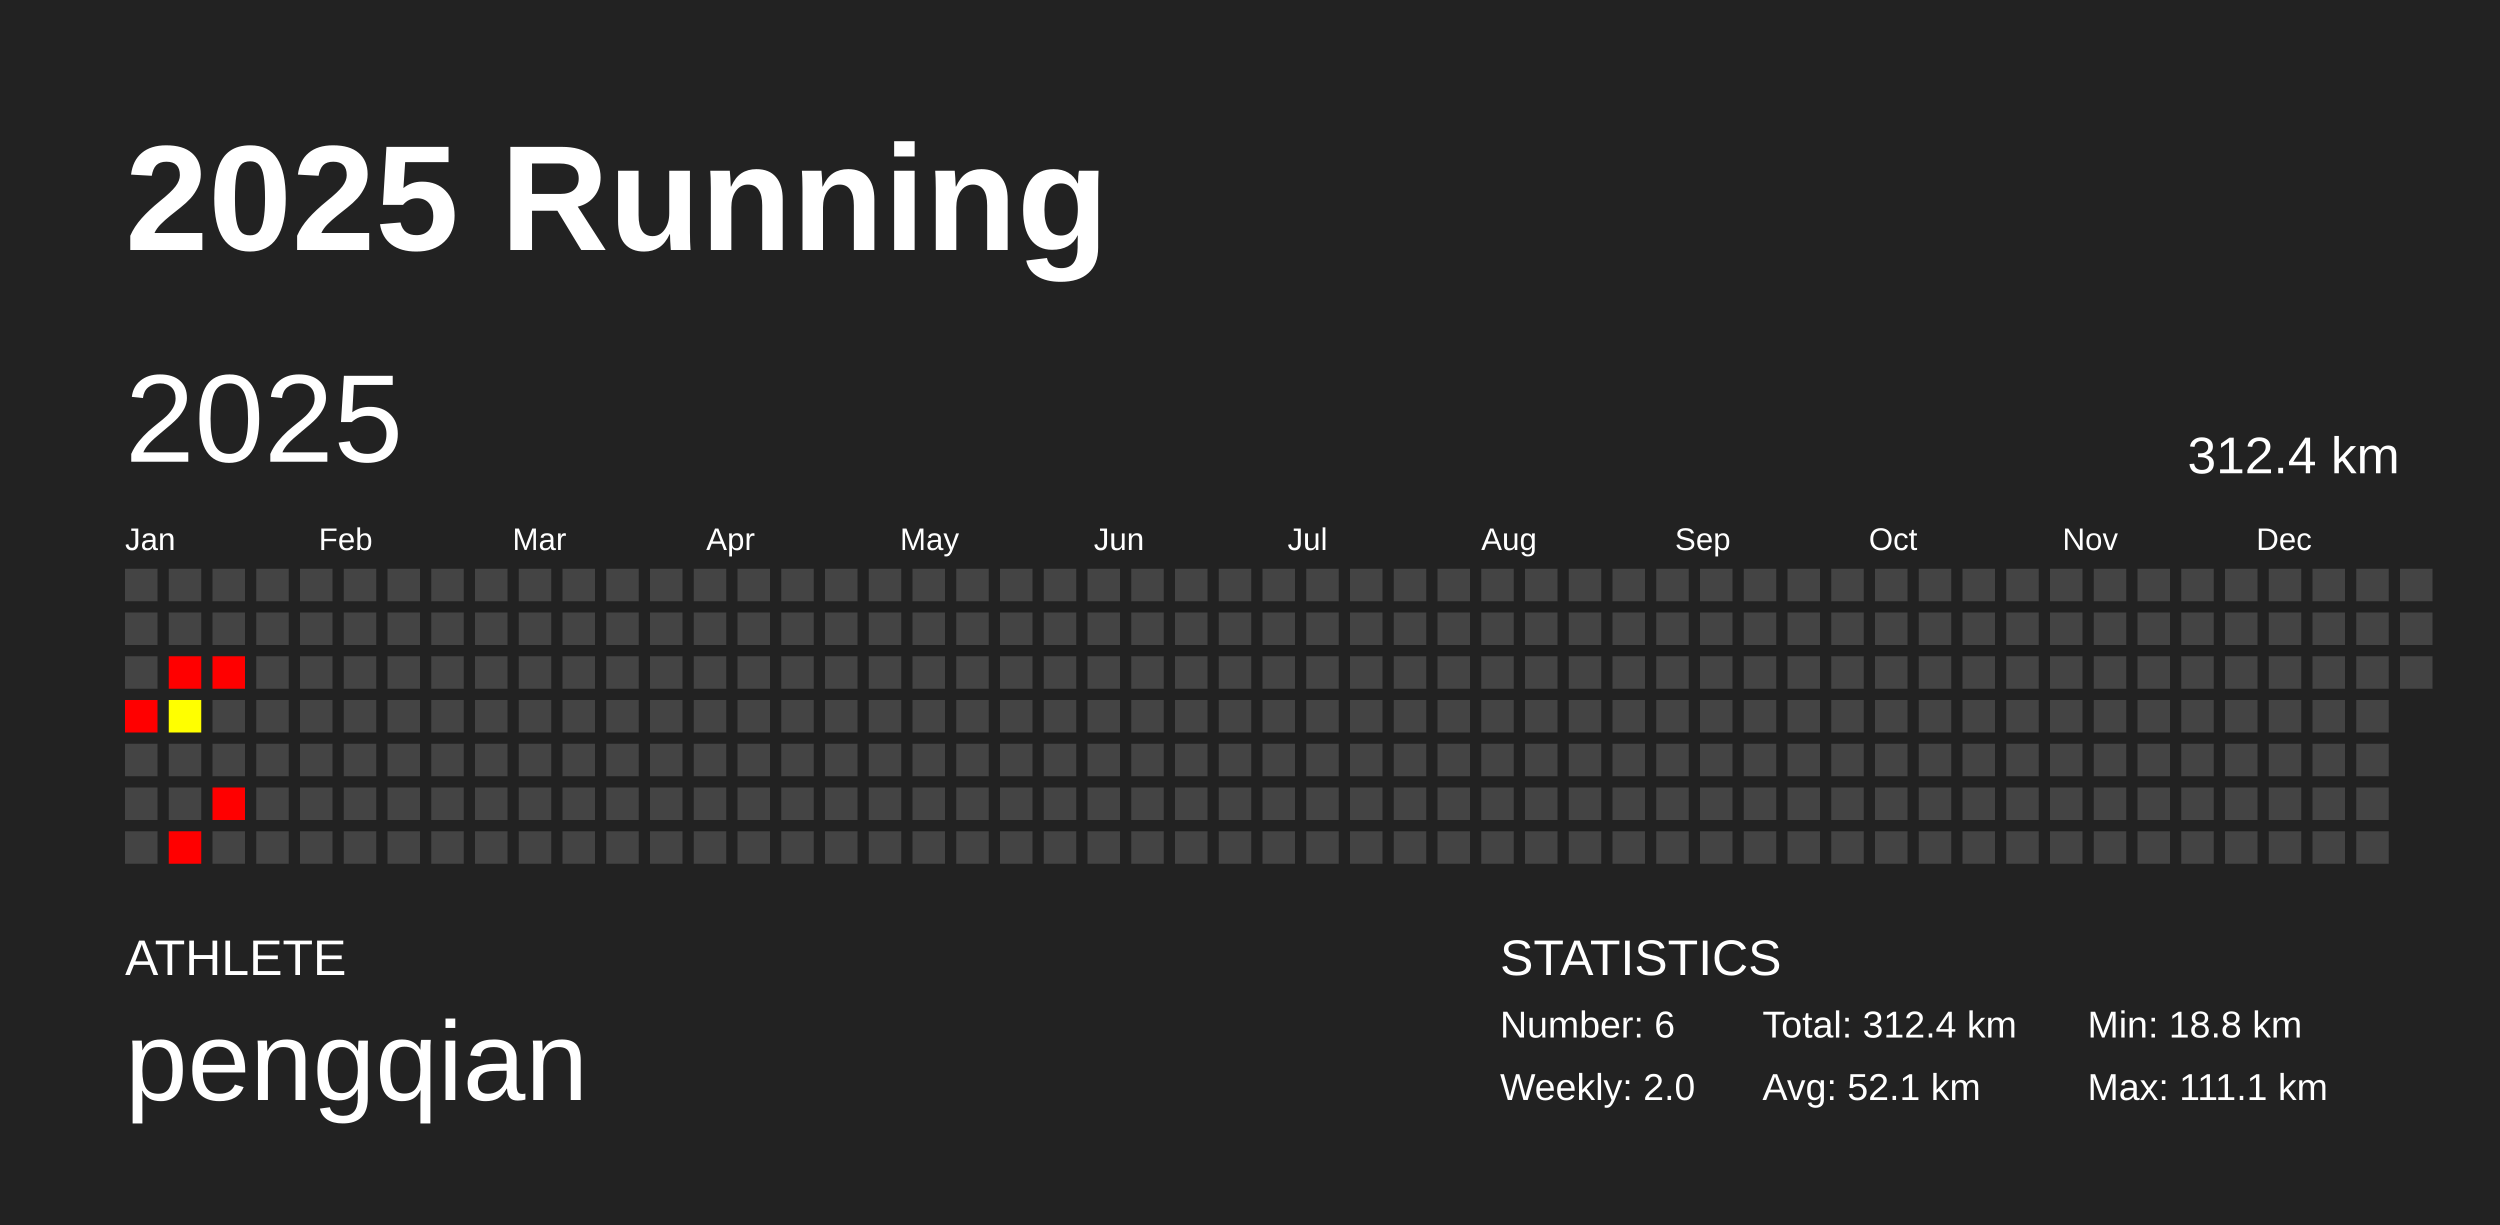
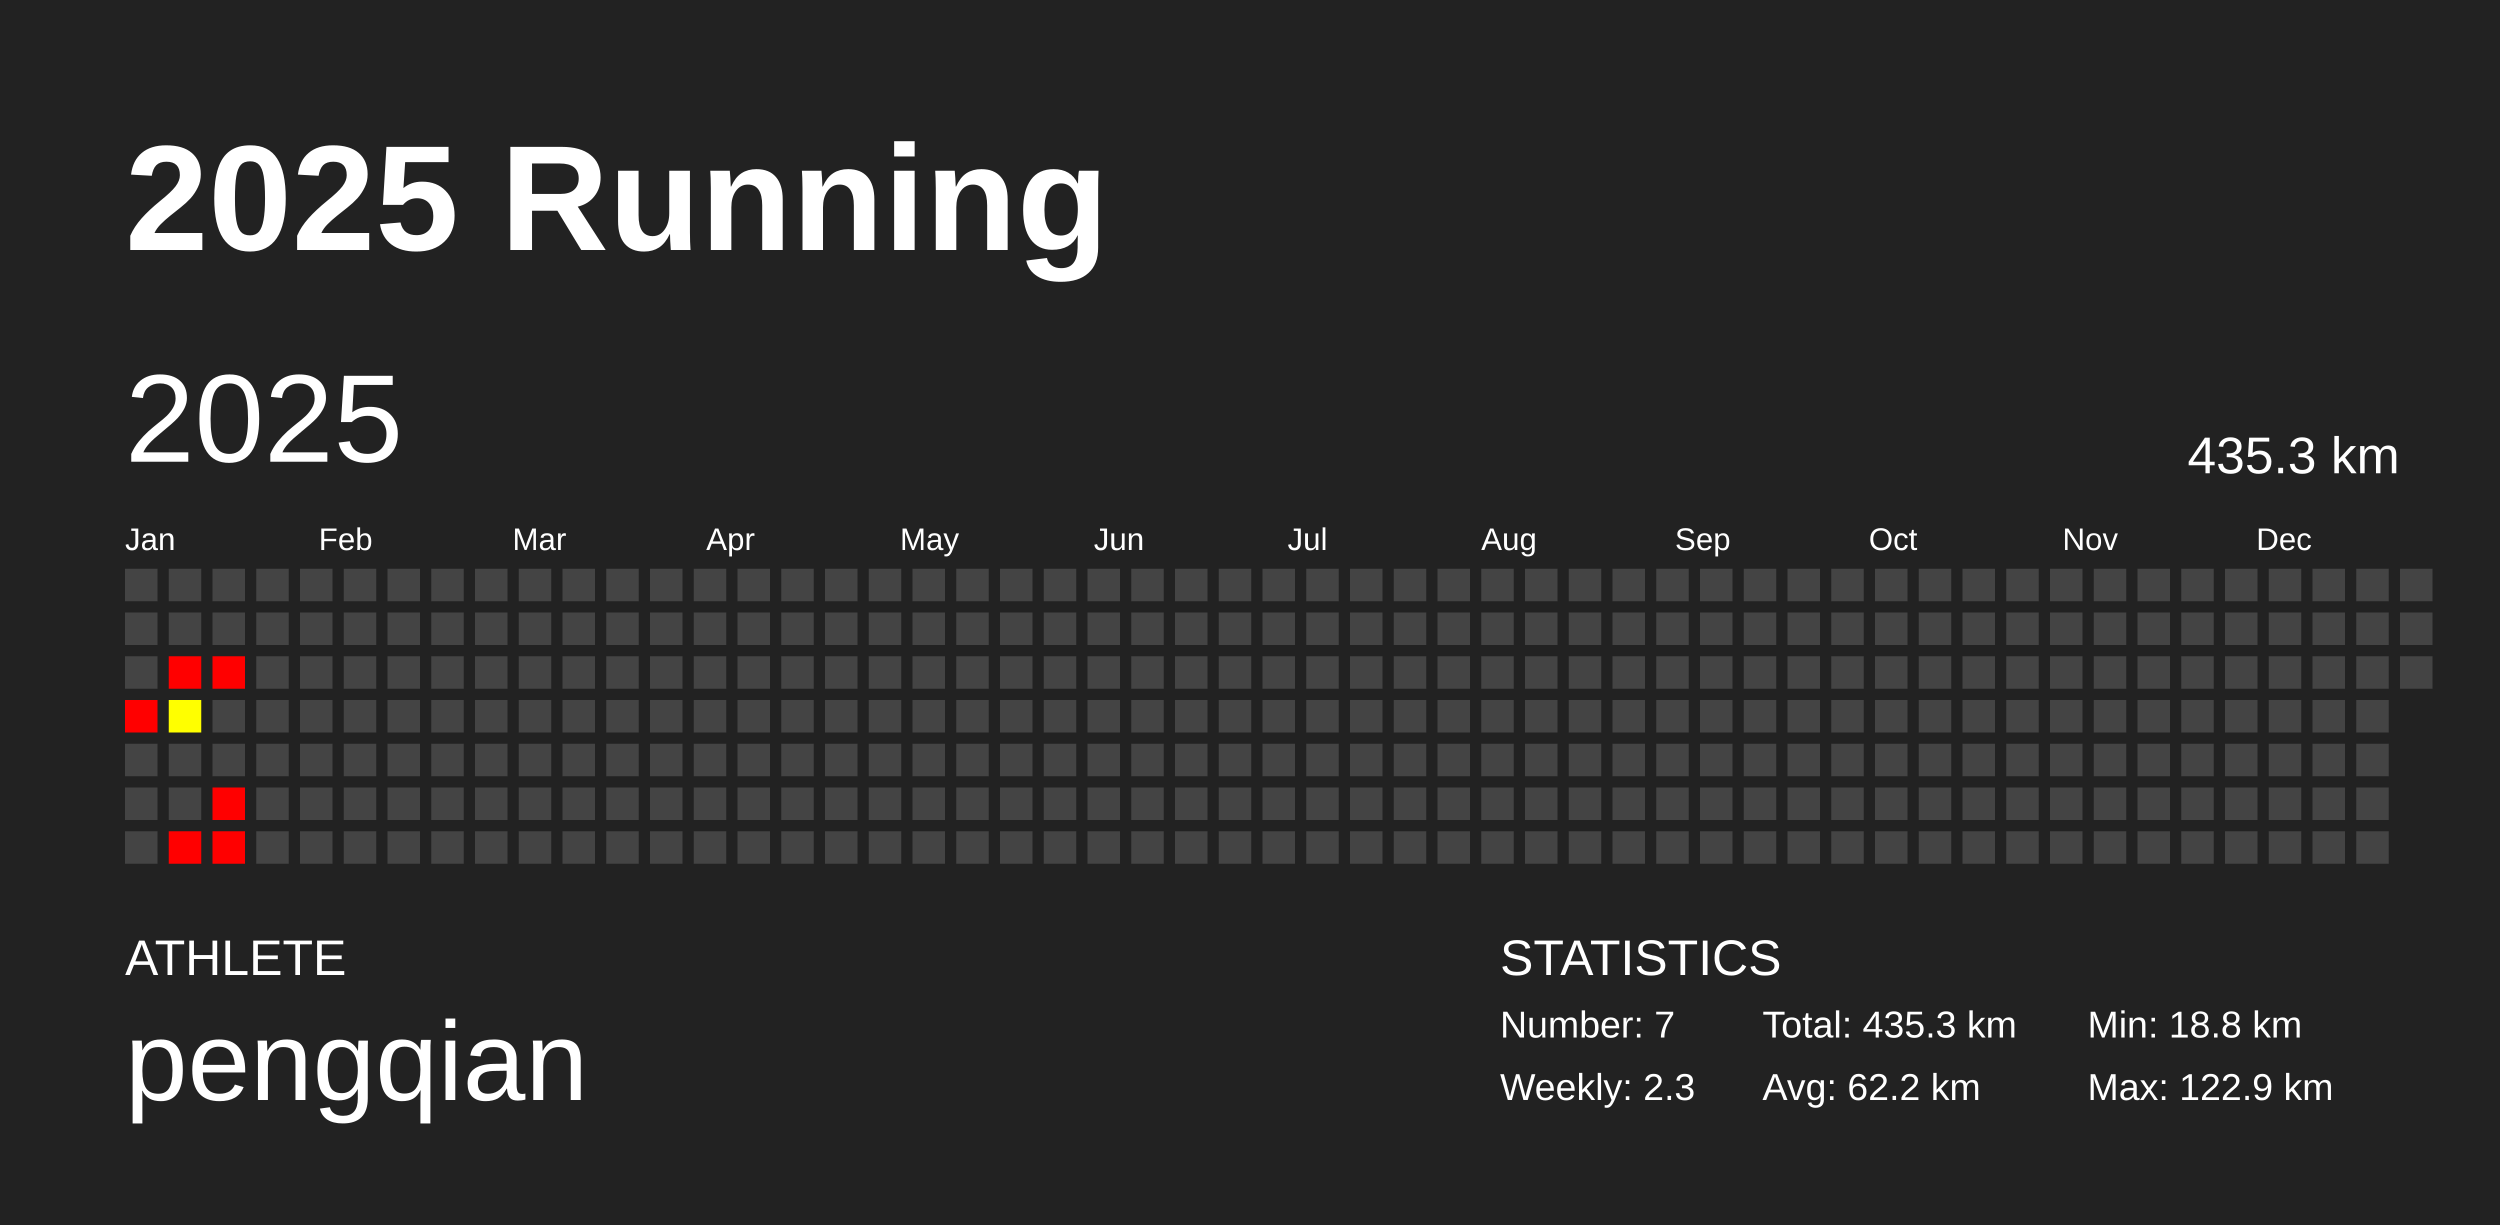
<svg xmlns="http://www.w3.org/2000/svg" baseProfile="full" height="98mm" version="1.1" viewBox="0,0,200,98" width="200mm">
  <defs />
  <rect fill="#222222" height="98" width="200" x="0" y="0" />
  <text fill="#FFFFFF" style="font-size:12px; font-family:Arial; font-weight:bold;" x="10" y="20">2025 Running</text>
  <text fill="#FFFFFF" style="font-size:4px; font-family:Arial" x="10" y="78">ATHLETE</text>
  <text fill="#FFFFFF" style="font-size:9px; font-family:Arial" x="10" y="88">pengqian</text>
  <text fill="#FFFFFF" style="font-size:4px; font-family:Arial" x="120" y="78">STATISTICS</text>
-   <text fill="#FFFFFF" style="font-size:3px; font-family:Arial" x="120" y="83">Number: 6</text>
-   <text fill="#FFFFFF" style="font-size:3px; font-family:Arial" x="120" y="88">Weekly: 2.0</text>
-   <text fill="#FFFFFF" style="font-size:3px; font-family:Arial" x="141" y="83">Total: 312.4 km</text>
-   <text fill="#FFFFFF" style="font-size:3px; font-family:Arial" x="141" y="88">Avg: 52.1 km</text>
+   <text fill="#FFFFFF" style="font-size:3px; font-family:Arial" x="120" y="83">Number: 7</text>
+   <text fill="#FFFFFF" style="font-size:3px; font-family:Arial" x="120" y="88">Weekly: 2.3</text>
+   <text fill="#FFFFFF" style="font-size:3px; font-family:Arial" x="141" y="83">Total: 435.3 km</text>
+   <text fill="#FFFFFF" style="font-size:3px; font-family:Arial" x="141" y="88">Avg: 62.2 km</text>
  <text fill="#FFFFFF" style="font-size:3px; font-family:Arial" x="167" y="83">Min: 18.8 km</text>
-   <text fill="#FFFFFF" style="font-size:3px; font-family:Arial" x="167" y="88">Max: 111.1 km</text>
+   <text fill="#FFFFFF" style="font-size:3px; font-family:Arial" x="167" y="88">Max: 122.9 km</text>
  <text dominant-baseline="hanging" fill="#FFFFFF" style="font-size:10.0px; font-family:Arial;" x="10" y="30">2025</text>
-   <text dominant-baseline="hanging" fill="#FFFFFF" style="font-size:4.125px; font-family:Arial;" x="175" y="35">312.4 km</text>
+   <text dominant-baseline="hanging" fill="#FFFFFF" style="font-size:4.125px; font-family:Arial;" x="175" y="35">435.3 km</text>
  <text fill="#FFFFFF" style="font-size:2.5px; font-family:Arial" x="10.0" y="44">Jan</text>
  <text fill="#FFFFFF" style="font-size:2.5px; font-family:Arial" x="25.5" y="44">Feb</text>
  <text fill="#FFFFFF" style="font-size:2.5px; font-family:Arial" x="41.0" y="44">Mar</text>
  <text fill="#FFFFFF" style="font-size:2.5px; font-family:Arial" x="56.5" y="44">Apr</text>
  <text fill="#FFFFFF" style="font-size:2.5px; font-family:Arial" x="72.0" y="44">May</text>
  <text fill="#FFFFFF" style="font-size:2.5px; font-family:Arial" x="87.5" y="44">Jun</text>
  <text fill="#FFFFFF" style="font-size:2.5px; font-family:Arial" x="103.0" y="44">Jul</text>
  <text fill="#FFFFFF" style="font-size:2.5px; font-family:Arial" x="118.5" y="44">Aug</text>
  <text fill="#FFFFFF" style="font-size:2.5px; font-family:Arial" x="134.0" y="44">Sep</text>
  <text fill="#FFFFFF" style="font-size:2.5px; font-family:Arial" x="149.5" y="44">Oct</text>
  <text fill="#FFFFFF" style="font-size:2.5px; font-family:Arial" x="165.0" y="44">Nov</text>
  <text fill="#FFFFFF" style="font-size:2.5px; font-family:Arial" x="180.5" y="44">Dec</text>
  <rect fill="#444444" height="2.6" width="2.6" x="10.0" y="45.5" />
  <rect fill="#444444" height="2.6" width="2.6" x="10.0" y="49.0" />
  <rect fill="#444444" height="2.6" width="2.6" x="10.0" y="52.5" />
  <rect fill="red" height="2.6" width="2.6" x="10.0" y="56.0" />
  <rect fill="#444444" height="2.6" width="2.6" x="10.0" y="59.5" />
  <rect fill="#444444" height="2.6" width="2.6" x="10.0" y="63.0" />
  <rect fill="#444444" height="2.6" width="2.6" x="10.0" y="66.5" />
  <rect fill="#444444" height="2.6" width="2.6" x="13.5" y="45.5" />
  <rect fill="#444444" height="2.6" width="2.6" x="13.5" y="49.0" />
  <rect fill="red" height="2.6" width="2.6" x="13.5" y="52.5" />
  <rect fill="#ffff00" height="2.6" width="2.6" x="13.5" y="56.0" />
  <rect fill="#444444" height="2.6" width="2.6" x="13.5" y="59.5" />
  <rect fill="#444444" height="2.6" width="2.6" x="13.5" y="63.0" />
  <rect fill="red" height="2.6" width="2.6" x="13.5" y="66.5" />
  <rect fill="#444444" height="2.6" width="2.6" x="17.0" y="45.5" />
  <rect fill="#444444" height="2.6" width="2.6" x="17.0" y="49.0" />
  <rect fill="red" height="2.6" width="2.6" x="17.0" y="52.5" />
  <rect fill="#444444" height="2.6" width="2.6" x="17.0" y="56.0" />
  <rect fill="#444444" height="2.6" width="2.6" x="17.0" y="59.5" />
  <rect fill="red" height="2.6" width="2.6" x="17.0" y="63.0" />
-   <rect fill="#444444" height="2.6" width="2.6" x="17.0" y="66.5" />
+   <rect fill="red" height="2.6" width="2.6" x="17.0" y="66.5" />
  <rect fill="#444444" height="2.6" width="2.6" x="20.5" y="45.5" />
  <rect fill="#444444" height="2.6" width="2.6" x="20.5" y="49.0" />
  <rect fill="#444444" height="2.6" width="2.6" x="20.5" y="52.5" />
  <rect fill="#444444" height="2.6" width="2.6" x="20.5" y="56.0" />
  <rect fill="#444444" height="2.6" width="2.6" x="20.5" y="59.5" />
  <rect fill="#444444" height="2.6" width="2.6" x="20.5" y="63.0" />
  <rect fill="#444444" height="2.6" width="2.6" x="20.5" y="66.5" />
  <rect fill="#444444" height="2.6" width="2.6" x="24.0" y="45.5" />
  <rect fill="#444444" height="2.6" width="2.6" x="24.0" y="49.0" />
  <rect fill="#444444" height="2.6" width="2.6" x="24.0" y="52.5" />
  <rect fill="#444444" height="2.6" width="2.6" x="24.0" y="56.0" />
  <rect fill="#444444" height="2.6" width="2.6" x="24.0" y="59.5" />
  <rect fill="#444444" height="2.6" width="2.6" x="24.0" y="63.0" />
  <rect fill="#444444" height="2.6" width="2.6" x="24.0" y="66.5" />
  <rect fill="#444444" height="2.6" width="2.6" x="27.5" y="45.5" />
  <rect fill="#444444" height="2.6" width="2.6" x="27.5" y="49.0" />
  <rect fill="#444444" height="2.6" width="2.6" x="27.5" y="52.5" />
  <rect fill="#444444" height="2.6" width="2.6" x="27.5" y="56.0" />
  <rect fill="#444444" height="2.6" width="2.6" x="27.5" y="59.5" />
  <rect fill="#444444" height="2.6" width="2.6" x="27.5" y="63.0" />
  <rect fill="#444444" height="2.6" width="2.6" x="27.5" y="66.5" />
  <rect fill="#444444" height="2.6" width="2.6" x="31.0" y="45.5" />
  <rect fill="#444444" height="2.6" width="2.6" x="31.0" y="49.0" />
  <rect fill="#444444" height="2.6" width="2.6" x="31.0" y="52.5" />
  <rect fill="#444444" height="2.6" width="2.6" x="31.0" y="56.0" />
  <rect fill="#444444" height="2.6" width="2.6" x="31.0" y="59.5" />
  <rect fill="#444444" height="2.6" width="2.6" x="31.0" y="63.0" />
  <rect fill="#444444" height="2.6" width="2.6" x="31.0" y="66.5" />
  <rect fill="#444444" height="2.6" width="2.6" x="34.5" y="45.5" />
  <rect fill="#444444" height="2.6" width="2.6" x="34.5" y="49.0" />
  <rect fill="#444444" height="2.6" width="2.6" x="34.5" y="52.5" />
  <rect fill="#444444" height="2.6" width="2.6" x="34.5" y="56.0" />
  <rect fill="#444444" height="2.6" width="2.6" x="34.5" y="59.5" />
  <rect fill="#444444" height="2.6" width="2.6" x="34.5" y="63.0" />
  <rect fill="#444444" height="2.6" width="2.6" x="34.5" y="66.5" />
  <rect fill="#444444" height="2.6" width="2.6" x="38.0" y="45.5" />
  <rect fill="#444444" height="2.6" width="2.6" x="38.0" y="49.0" />
  <rect fill="#444444" height="2.6" width="2.6" x="38.0" y="52.5" />
  <rect fill="#444444" height="2.6" width="2.6" x="38.0" y="56.0" />
  <rect fill="#444444" height="2.6" width="2.6" x="38.0" y="59.5" />
  <rect fill="#444444" height="2.6" width="2.6" x="38.0" y="63.0" />
  <rect fill="#444444" height="2.6" width="2.6" x="38.0" y="66.5" />
  <rect fill="#444444" height="2.6" width="2.6" x="41.5" y="45.5" />
  <rect fill="#444444" height="2.6" width="2.6" x="41.5" y="49.0" />
  <rect fill="#444444" height="2.6" width="2.6" x="41.5" y="52.5" />
  <rect fill="#444444" height="2.6" width="2.6" x="41.5" y="56.0" />
  <rect fill="#444444" height="2.6" width="2.6" x="41.5" y="59.5" />
  <rect fill="#444444" height="2.6" width="2.6" x="41.5" y="63.0" />
  <rect fill="#444444" height="2.6" width="2.6" x="41.5" y="66.5" />
  <rect fill="#444444" height="2.6" width="2.6" x="45.0" y="45.5" />
  <rect fill="#444444" height="2.6" width="2.6" x="45.0" y="49.0" />
  <rect fill="#444444" height="2.6" width="2.6" x="45.0" y="52.5" />
  <rect fill="#444444" height="2.6" width="2.6" x="45.0" y="56.0" />
  <rect fill="#444444" height="2.6" width="2.6" x="45.0" y="59.5" />
  <rect fill="#444444" height="2.6" width="2.6" x="45.0" y="63.0" />
  <rect fill="#444444" height="2.6" width="2.6" x="45.0" y="66.5" />
  <rect fill="#444444" height="2.6" width="2.6" x="48.5" y="45.5" />
  <rect fill="#444444" height="2.6" width="2.6" x="48.5" y="49.0" />
  <rect fill="#444444" height="2.6" width="2.6" x="48.5" y="52.5" />
  <rect fill="#444444" height="2.6" width="2.6" x="48.5" y="56.0" />
  <rect fill="#444444" height="2.6" width="2.6" x="48.5" y="59.5" />
  <rect fill="#444444" height="2.6" width="2.6" x="48.5" y="63.0" />
  <rect fill="#444444" height="2.6" width="2.6" x="48.5" y="66.5" />
  <rect fill="#444444" height="2.6" width="2.6" x="52.0" y="45.5" />
  <rect fill="#444444" height="2.6" width="2.6" x="52.0" y="49.0" />
  <rect fill="#444444" height="2.6" width="2.6" x="52.0" y="52.5" />
  <rect fill="#444444" height="2.6" width="2.6" x="52.0" y="56.0" />
  <rect fill="#444444" height="2.6" width="2.6" x="52.0" y="59.5" />
  <rect fill="#444444" height="2.6" width="2.6" x="52.0" y="63.0" />
  <rect fill="#444444" height="2.6" width="2.6" x="52.0" y="66.5" />
  <rect fill="#444444" height="2.6" width="2.6" x="55.5" y="45.5" />
  <rect fill="#444444" height="2.6" width="2.6" x="55.5" y="49.0" />
  <rect fill="#444444" height="2.6" width="2.6" x="55.5" y="52.5" />
  <rect fill="#444444" height="2.6" width="2.6" x="55.5" y="56.0" />
  <rect fill="#444444" height="2.6" width="2.6" x="55.5" y="59.5" />
  <rect fill="#444444" height="2.6" width="2.6" x="55.5" y="63.0" />
  <rect fill="#444444" height="2.6" width="2.6" x="55.5" y="66.5" />
  <rect fill="#444444" height="2.6" width="2.6" x="59.0" y="45.5" />
  <rect fill="#444444" height="2.6" width="2.6" x="59.0" y="49.0" />
  <rect fill="#444444" height="2.6" width="2.6" x="59.0" y="52.5" />
  <rect fill="#444444" height="2.6" width="2.6" x="59.0" y="56.0" />
  <rect fill="#444444" height="2.6" width="2.6" x="59.0" y="59.5" />
  <rect fill="#444444" height="2.6" width="2.6" x="59.0" y="63.0" />
  <rect fill="#444444" height="2.6" width="2.6" x="59.0" y="66.5" />
  <rect fill="#444444" height="2.6" width="2.6" x="62.5" y="45.5" />
  <rect fill="#444444" height="2.6" width="2.6" x="62.5" y="49.0" />
  <rect fill="#444444" height="2.6" width="2.6" x="62.5" y="52.5" />
  <rect fill="#444444" height="2.6" width="2.6" x="62.5" y="56.0" />
  <rect fill="#444444" height="2.6" width="2.6" x="62.5" y="59.5" />
  <rect fill="#444444" height="2.6" width="2.6" x="62.5" y="63.0" />
  <rect fill="#444444" height="2.6" width="2.6" x="62.5" y="66.5" />
  <rect fill="#444444" height="2.6" width="2.6" x="66.0" y="45.5" />
  <rect fill="#444444" height="2.6" width="2.6" x="66.0" y="49.0" />
  <rect fill="#444444" height="2.6" width="2.6" x="66.0" y="52.5" />
  <rect fill="#444444" height="2.6" width="2.6" x="66.0" y="56.0" />
  <rect fill="#444444" height="2.6" width="2.6" x="66.0" y="59.5" />
  <rect fill="#444444" height="2.6" width="2.6" x="66.0" y="63.0" />
  <rect fill="#444444" height="2.6" width="2.6" x="66.0" y="66.5" />
  <rect fill="#444444" height="2.6" width="2.6" x="69.5" y="45.5" />
  <rect fill="#444444" height="2.6" width="2.6" x="69.5" y="49.0" />
  <rect fill="#444444" height="2.6" width="2.6" x="69.5" y="52.5" />
  <rect fill="#444444" height="2.6" width="2.6" x="69.5" y="56.0" />
  <rect fill="#444444" height="2.6" width="2.6" x="69.5" y="59.5" />
  <rect fill="#444444" height="2.6" width="2.6" x="69.5" y="63.0" />
  <rect fill="#444444" height="2.6" width="2.6" x="69.5" y="66.5" />
  <rect fill="#444444" height="2.6" width="2.6" x="73.0" y="45.5" />
  <rect fill="#444444" height="2.6" width="2.6" x="73.0" y="49.0" />
  <rect fill="#444444" height="2.6" width="2.6" x="73.0" y="52.5" />
  <rect fill="#444444" height="2.6" width="2.6" x="73.0" y="56.0" />
  <rect fill="#444444" height="2.6" width="2.6" x="73.0" y="59.5" />
  <rect fill="#444444" height="2.6" width="2.6" x="73.0" y="63.0" />
  <rect fill="#444444" height="2.6" width="2.6" x="73.0" y="66.5" />
  <rect fill="#444444" height="2.6" width="2.6" x="76.5" y="45.5" />
  <rect fill="#444444" height="2.6" width="2.6" x="76.5" y="49.0" />
  <rect fill="#444444" height="2.6" width="2.6" x="76.5" y="52.5" />
  <rect fill="#444444" height="2.6" width="2.6" x="76.5" y="56.0" />
  <rect fill="#444444" height="2.6" width="2.6" x="76.5" y="59.5" />
  <rect fill="#444444" height="2.6" width="2.6" x="76.5" y="63.0" />
  <rect fill="#444444" height="2.6" width="2.6" x="76.5" y="66.5" />
  <rect fill="#444444" height="2.6" width="2.6" x="80.0" y="45.5" />
  <rect fill="#444444" height="2.6" width="2.6" x="80.0" y="49.0" />
  <rect fill="#444444" height="2.6" width="2.6" x="80.0" y="52.5" />
  <rect fill="#444444" height="2.6" width="2.6" x="80.0" y="56.0" />
  <rect fill="#444444" height="2.6" width="2.6" x="80.0" y="59.5" />
  <rect fill="#444444" height="2.6" width="2.6" x="80.0" y="63.0" />
  <rect fill="#444444" height="2.6" width="2.6" x="80.0" y="66.5" />
  <rect fill="#444444" height="2.6" width="2.6" x="83.5" y="45.5" />
  <rect fill="#444444" height="2.6" width="2.6" x="83.5" y="49.0" />
  <rect fill="#444444" height="2.6" width="2.6" x="83.5" y="52.5" />
  <rect fill="#444444" height="2.6" width="2.6" x="83.5" y="56.0" />
  <rect fill="#444444" height="2.6" width="2.6" x="83.5" y="59.5" />
  <rect fill="#444444" height="2.6" width="2.6" x="83.5" y="63.0" />
  <rect fill="#444444" height="2.6" width="2.6" x="83.5" y="66.5" />
  <rect fill="#444444" height="2.6" width="2.6" x="87.0" y="45.5" />
  <rect fill="#444444" height="2.6" width="2.6" x="87.0" y="49.0" />
  <rect fill="#444444" height="2.6" width="2.6" x="87.0" y="52.5" />
  <rect fill="#444444" height="2.6" width="2.6" x="87.0" y="56.0" />
  <rect fill="#444444" height="2.6" width="2.6" x="87.0" y="59.5" />
  <rect fill="#444444" height="2.6" width="2.6" x="87.0" y="63.0" />
  <rect fill="#444444" height="2.6" width="2.6" x="87.0" y="66.5" />
  <rect fill="#444444" height="2.6" width="2.6" x="90.5" y="45.5" />
  <rect fill="#444444" height="2.6" width="2.6" x="90.5" y="49.0" />
  <rect fill="#444444" height="2.6" width="2.6" x="90.5" y="52.5" />
  <rect fill="#444444" height="2.6" width="2.6" x="90.5" y="56.0" />
  <rect fill="#444444" height="2.6" width="2.6" x="90.5" y="59.5" />
  <rect fill="#444444" height="2.6" width="2.6" x="90.5" y="63.0" />
  <rect fill="#444444" height="2.6" width="2.6" x="90.5" y="66.5" />
  <rect fill="#444444" height="2.6" width="2.6" x="94.0" y="45.5" />
  <rect fill="#444444" height="2.6" width="2.6" x="94.0" y="49.0" />
  <rect fill="#444444" height="2.6" width="2.6" x="94.0" y="52.5" />
  <rect fill="#444444" height="2.6" width="2.6" x="94.0" y="56.0" />
  <rect fill="#444444" height="2.6" width="2.6" x="94.0" y="59.5" />
  <rect fill="#444444" height="2.6" width="2.6" x="94.0" y="63.0" />
  <rect fill="#444444" height="2.6" width="2.6" x="94.0" y="66.5" />
  <rect fill="#444444" height="2.6" width="2.6" x="97.5" y="45.5" />
  <rect fill="#444444" height="2.6" width="2.6" x="97.5" y="49.0" />
  <rect fill="#444444" height="2.6" width="2.6" x="97.5" y="52.5" />
  <rect fill="#444444" height="2.6" width="2.6" x="97.5" y="56.0" />
  <rect fill="#444444" height="2.6" width="2.6" x="97.5" y="59.5" />
  <rect fill="#444444" height="2.6" width="2.6" x="97.5" y="63.0" />
  <rect fill="#444444" height="2.6" width="2.6" x="97.5" y="66.5" />
  <rect fill="#444444" height="2.6" width="2.6" x="101.0" y="45.5" />
  <rect fill="#444444" height="2.6" width="2.6" x="101.0" y="49.0" />
  <rect fill="#444444" height="2.6" width="2.6" x="101.0" y="52.5" />
  <rect fill="#444444" height="2.6" width="2.6" x="101.0" y="56.0" />
  <rect fill="#444444" height="2.6" width="2.6" x="101.0" y="59.5" />
  <rect fill="#444444" height="2.6" width="2.6" x="101.0" y="63.0" />
  <rect fill="#444444" height="2.6" width="2.6" x="101.0" y="66.5" />
  <rect fill="#444444" height="2.6" width="2.6" x="104.5" y="45.5" />
  <rect fill="#444444" height="2.6" width="2.6" x="104.5" y="49.0" />
  <rect fill="#444444" height="2.6" width="2.6" x="104.5" y="52.5" />
  <rect fill="#444444" height="2.6" width="2.6" x="104.5" y="56.0" />
  <rect fill="#444444" height="2.6" width="2.6" x="104.5" y="59.5" />
  <rect fill="#444444" height="2.6" width="2.6" x="104.5" y="63.0" />
  <rect fill="#444444" height="2.6" width="2.6" x="104.5" y="66.5" />
  <rect fill="#444444" height="2.6" width="2.6" x="108.0" y="45.5" />
  <rect fill="#444444" height="2.6" width="2.6" x="108.0" y="49.0" />
  <rect fill="#444444" height="2.6" width="2.6" x="108.0" y="52.5" />
  <rect fill="#444444" height="2.6" width="2.6" x="108.0" y="56.0" />
  <rect fill="#444444" height="2.6" width="2.6" x="108.0" y="59.5" />
  <rect fill="#444444" height="2.6" width="2.6" x="108.0" y="63.0" />
  <rect fill="#444444" height="2.6" width="2.6" x="108.0" y="66.5" />
  <rect fill="#444444" height="2.6" width="2.6" x="111.5" y="45.5" />
  <rect fill="#444444" height="2.6" width="2.6" x="111.5" y="49.0" />
  <rect fill="#444444" height="2.6" width="2.6" x="111.5" y="52.5" />
  <rect fill="#444444" height="2.6" width="2.6" x="111.5" y="56.0" />
  <rect fill="#444444" height="2.6" width="2.6" x="111.5" y="59.5" />
  <rect fill="#444444" height="2.6" width="2.6" x="111.5" y="63.0" />
  <rect fill="#444444" height="2.6" width="2.6" x="111.5" y="66.5" />
  <rect fill="#444444" height="2.6" width="2.6" x="115.0" y="45.5" />
  <rect fill="#444444" height="2.6" width="2.6" x="115.0" y="49.0" />
  <rect fill="#444444" height="2.6" width="2.6" x="115.0" y="52.5" />
  <rect fill="#444444" height="2.6" width="2.6" x="115.0" y="56.0" />
  <rect fill="#444444" height="2.6" width="2.6" x="115.0" y="59.5" />
  <rect fill="#444444" height="2.6" width="2.6" x="115.0" y="63.0" />
  <rect fill="#444444" height="2.6" width="2.6" x="115.0" y="66.5" />
  <rect fill="#444444" height="2.6" width="2.6" x="118.5" y="45.5" />
  <rect fill="#444444" height="2.6" width="2.6" x="118.5" y="49.0" />
  <rect fill="#444444" height="2.6" width="2.6" x="118.5" y="52.5" />
  <rect fill="#444444" height="2.6" width="2.6" x="118.5" y="56.0" />
  <rect fill="#444444" height="2.6" width="2.6" x="118.5" y="59.5" />
  <rect fill="#444444" height="2.6" width="2.6" x="118.5" y="63.0" />
  <rect fill="#444444" height="2.6" width="2.6" x="118.5" y="66.5" />
  <rect fill="#444444" height="2.6" width="2.6" x="122.0" y="45.5" />
  <rect fill="#444444" height="2.6" width="2.6" x="122.0" y="49.0" />
  <rect fill="#444444" height="2.6" width="2.6" x="122.0" y="52.5" />
  <rect fill="#444444" height="2.6" width="2.6" x="122.0" y="56.0" />
  <rect fill="#444444" height="2.6" width="2.6" x="122.0" y="59.5" />
  <rect fill="#444444" height="2.6" width="2.6" x="122.0" y="63.0" />
  <rect fill="#444444" height="2.6" width="2.6" x="122.0" y="66.5" />
  <rect fill="#444444" height="2.6" width="2.6" x="125.5" y="45.5" />
  <rect fill="#444444" height="2.6" width="2.6" x="125.5" y="49.0" />
  <rect fill="#444444" height="2.6" width="2.6" x="125.5" y="52.5" />
  <rect fill="#444444" height="2.6" width="2.6" x="125.5" y="56.0" />
  <rect fill="#444444" height="2.6" width="2.6" x="125.5" y="59.5" />
  <rect fill="#444444" height="2.6" width="2.6" x="125.5" y="63.0" />
  <rect fill="#444444" height="2.6" width="2.6" x="125.5" y="66.5" />
  <rect fill="#444444" height="2.6" width="2.6" x="129.0" y="45.5" />
  <rect fill="#444444" height="2.6" width="2.6" x="129.0" y="49.0" />
  <rect fill="#444444" height="2.6" width="2.6" x="129.0" y="52.5" />
  <rect fill="#444444" height="2.6" width="2.6" x="129.0" y="56.0" />
  <rect fill="#444444" height="2.6" width="2.6" x="129.0" y="59.5" />
  <rect fill="#444444" height="2.6" width="2.6" x="129.0" y="63.0" />
  <rect fill="#444444" height="2.6" width="2.6" x="129.0" y="66.5" />
  <rect fill="#444444" height="2.6" width="2.6" x="132.5" y="45.5" />
  <rect fill="#444444" height="2.6" width="2.6" x="132.5" y="49.0" />
  <rect fill="#444444" height="2.6" width="2.6" x="132.5" y="52.5" />
  <rect fill="#444444" height="2.6" width="2.6" x="132.5" y="56.0" />
  <rect fill="#444444" height="2.6" width="2.6" x="132.5" y="59.5" />
  <rect fill="#444444" height="2.6" width="2.6" x="132.5" y="63.0" />
  <rect fill="#444444" height="2.6" width="2.6" x="132.5" y="66.5" />
  <rect fill="#444444" height="2.6" width="2.6" x="136.0" y="45.5" />
  <rect fill="#444444" height="2.6" width="2.6" x="136.0" y="49.0" />
  <rect fill="#444444" height="2.6" width="2.6" x="136.0" y="52.5" />
  <rect fill="#444444" height="2.6" width="2.6" x="136.0" y="56.0" />
  <rect fill="#444444" height="2.6" width="2.6" x="136.0" y="59.5" />
  <rect fill="#444444" height="2.6" width="2.6" x="136.0" y="63.0" />
  <rect fill="#444444" height="2.6" width="2.6" x="136.0" y="66.5" />
  <rect fill="#444444" height="2.6" width="2.6" x="139.5" y="45.5" />
  <rect fill="#444444" height="2.6" width="2.6" x="139.5" y="49.0" />
  <rect fill="#444444" height="2.6" width="2.6" x="139.5" y="52.5" />
  <rect fill="#444444" height="2.6" width="2.6" x="139.5" y="56.0" />
  <rect fill="#444444" height="2.6" width="2.6" x="139.5" y="59.5" />
  <rect fill="#444444" height="2.6" width="2.6" x="139.5" y="63.0" />
  <rect fill="#444444" height="2.6" width="2.6" x="139.5" y="66.5" />
  <rect fill="#444444" height="2.6" width="2.6" x="143.0" y="45.5" />
  <rect fill="#444444" height="2.6" width="2.6" x="143.0" y="49.0" />
  <rect fill="#444444" height="2.6" width="2.6" x="143.0" y="52.5" />
  <rect fill="#444444" height="2.6" width="2.6" x="143.0" y="56.0" />
  <rect fill="#444444" height="2.6" width="2.6" x="143.0" y="59.5" />
  <rect fill="#444444" height="2.6" width="2.6" x="143.0" y="63.0" />
  <rect fill="#444444" height="2.6" width="2.6" x="143.0" y="66.5" />
  <rect fill="#444444" height="2.6" width="2.6" x="146.5" y="45.5" />
  <rect fill="#444444" height="2.6" width="2.6" x="146.5" y="49.0" />
  <rect fill="#444444" height="2.6" width="2.6" x="146.5" y="52.5" />
  <rect fill="#444444" height="2.6" width="2.6" x="146.5" y="56.0" />
  <rect fill="#444444" height="2.6" width="2.6" x="146.5" y="59.5" />
  <rect fill="#444444" height="2.6" width="2.6" x="146.5" y="63.0" />
  <rect fill="#444444" height="2.6" width="2.6" x="146.5" y="66.5" />
  <rect fill="#444444" height="2.6" width="2.6" x="150.0" y="45.5" />
  <rect fill="#444444" height="2.6" width="2.6" x="150.0" y="49.0" />
  <rect fill="#444444" height="2.6" width="2.6" x="150.0" y="52.5" />
  <rect fill="#444444" height="2.6" width="2.6" x="150.0" y="56.0" />
  <rect fill="#444444" height="2.6" width="2.6" x="150.0" y="59.5" />
  <rect fill="#444444" height="2.6" width="2.6" x="150.0" y="63.0" />
  <rect fill="#444444" height="2.6" width="2.6" x="150.0" y="66.5" />
  <rect fill="#444444" height="2.6" width="2.6" x="153.5" y="45.5" />
  <rect fill="#444444" height="2.6" width="2.6" x="153.5" y="49.0" />
  <rect fill="#444444" height="2.6" width="2.6" x="153.5" y="52.5" />
  <rect fill="#444444" height="2.6" width="2.6" x="153.5" y="56.0" />
  <rect fill="#444444" height="2.6" width="2.6" x="153.5" y="59.5" />
  <rect fill="#444444" height="2.6" width="2.6" x="153.5" y="63.0" />
  <rect fill="#444444" height="2.6" width="2.6" x="153.5" y="66.5" />
  <rect fill="#444444" height="2.6" width="2.6" x="157.0" y="45.5" />
  <rect fill="#444444" height="2.6" width="2.6" x="157.0" y="49.0" />
  <rect fill="#444444" height="2.6" width="2.6" x="157.0" y="52.5" />
  <rect fill="#444444" height="2.6" width="2.6" x="157.0" y="56.0" />
  <rect fill="#444444" height="2.6" width="2.6" x="157.0" y="59.5" />
  <rect fill="#444444" height="2.6" width="2.6" x="157.0" y="63.0" />
  <rect fill="#444444" height="2.6" width="2.6" x="157.0" y="66.5" />
  <rect fill="#444444" height="2.6" width="2.6" x="160.5" y="45.5" />
  <rect fill="#444444" height="2.6" width="2.6" x="160.5" y="49.0" />
  <rect fill="#444444" height="2.6" width="2.6" x="160.5" y="52.5" />
  <rect fill="#444444" height="2.6" width="2.6" x="160.5" y="56.0" />
  <rect fill="#444444" height="2.6" width="2.6" x="160.5" y="59.5" />
  <rect fill="#444444" height="2.6" width="2.6" x="160.5" y="63.0" />
  <rect fill="#444444" height="2.6" width="2.6" x="160.5" y="66.5" />
  <rect fill="#444444" height="2.6" width="2.6" x="164.0" y="45.5" />
  <rect fill="#444444" height="2.6" width="2.6" x="164.0" y="49.0" />
  <rect fill="#444444" height="2.6" width="2.6" x="164.0" y="52.5" />
  <rect fill="#444444" height="2.6" width="2.6" x="164.0" y="56.0" />
  <rect fill="#444444" height="2.6" width="2.6" x="164.0" y="59.5" />
  <rect fill="#444444" height="2.6" width="2.6" x="164.0" y="63.0" />
  <rect fill="#444444" height="2.6" width="2.6" x="164.0" y="66.5" />
  <rect fill="#444444" height="2.6" width="2.6" x="167.5" y="45.5" />
  <rect fill="#444444" height="2.6" width="2.6" x="167.5" y="49.0" />
  <rect fill="#444444" height="2.6" width="2.6" x="167.5" y="52.5" />
  <rect fill="#444444" height="2.6" width="2.6" x="167.5" y="56.0" />
  <rect fill="#444444" height="2.6" width="2.6" x="167.5" y="59.5" />
  <rect fill="#444444" height="2.6" width="2.6" x="167.5" y="63.0" />
  <rect fill="#444444" height="2.6" width="2.6" x="167.5" y="66.5" />
  <rect fill="#444444" height="2.6" width="2.6" x="171.0" y="45.5" />
  <rect fill="#444444" height="2.6" width="2.6" x="171.0" y="49.0" />
  <rect fill="#444444" height="2.6" width="2.6" x="171.0" y="52.5" />
  <rect fill="#444444" height="2.6" width="2.6" x="171.0" y="56.0" />
  <rect fill="#444444" height="2.6" width="2.6" x="171.0" y="59.5" />
  <rect fill="#444444" height="2.6" width="2.6" x="171.0" y="63.0" />
  <rect fill="#444444" height="2.6" width="2.6" x="171.0" y="66.5" />
  <rect fill="#444444" height="2.6" width="2.6" x="174.5" y="45.5" />
  <rect fill="#444444" height="2.6" width="2.6" x="174.5" y="49.0" />
  <rect fill="#444444" height="2.6" width="2.6" x="174.5" y="52.5" />
  <rect fill="#444444" height="2.6" width="2.6" x="174.5" y="56.0" />
  <rect fill="#444444" height="2.6" width="2.6" x="174.5" y="59.5" />
  <rect fill="#444444" height="2.6" width="2.6" x="174.5" y="63.0" />
  <rect fill="#444444" height="2.6" width="2.6" x="174.5" y="66.5" />
  <rect fill="#444444" height="2.6" width="2.6" x="178.0" y="45.5" />
  <rect fill="#444444" height="2.6" width="2.6" x="178.0" y="49.0" />
  <rect fill="#444444" height="2.6" width="2.6" x="178.0" y="52.5" />
  <rect fill="#444444" height="2.6" width="2.6" x="178.0" y="56.0" />
  <rect fill="#444444" height="2.6" width="2.6" x="178.0" y="59.5" />
  <rect fill="#444444" height="2.6" width="2.6" x="178.0" y="63.0" />
  <rect fill="#444444" height="2.6" width="2.6" x="178.0" y="66.5" />
  <rect fill="#444444" height="2.6" width="2.6" x="181.5" y="45.5" />
  <rect fill="#444444" height="2.6" width="2.6" x="181.5" y="49.0" />
  <rect fill="#444444" height="2.6" width="2.6" x="181.5" y="52.5" />
  <rect fill="#444444" height="2.6" width="2.6" x="181.5" y="56.0" />
  <rect fill="#444444" height="2.6" width="2.6" x="181.5" y="59.5" />
  <rect fill="#444444" height="2.6" width="2.6" x="181.5" y="63.0" />
  <rect fill="#444444" height="2.6" width="2.6" x="181.5" y="66.5" />
  <rect fill="#444444" height="2.6" width="2.6" x="185.0" y="45.5" />
  <rect fill="#444444" height="2.6" width="2.6" x="185.0" y="49.0" />
  <rect fill="#444444" height="2.6" width="2.6" x="185.0" y="52.5" />
  <rect fill="#444444" height="2.6" width="2.6" x="185.0" y="56.0" />
  <rect fill="#444444" height="2.6" width="2.6" x="185.0" y="59.5" />
  <rect fill="#444444" height="2.6" width="2.6" x="185.0" y="63.0" />
  <rect fill="#444444" height="2.6" width="2.6" x="185.0" y="66.5" />
  <rect fill="#444444" height="2.6" width="2.6" x="188.5" y="45.5" />
  <rect fill="#444444" height="2.6" width="2.6" x="188.5" y="49.0" />
  <rect fill="#444444" height="2.6" width="2.6" x="188.5" y="52.5" />
  <rect fill="#444444" height="2.6" width="2.6" x="188.5" y="56.0" />
  <rect fill="#444444" height="2.6" width="2.6" x="188.5" y="59.5" />
  <rect fill="#444444" height="2.6" width="2.6" x="188.5" y="63.0" />
  <rect fill="#444444" height="2.6" width="2.6" x="188.5" y="66.5" />
  <rect fill="#444444" height="2.6" width="2.6" x="192.0" y="45.5" />
  <rect fill="#444444" height="2.6" width="2.6" x="192.0" y="49.0" />
  <rect fill="#444444" height="2.6" width="2.6" x="192.0" y="52.5" />
</svg>
